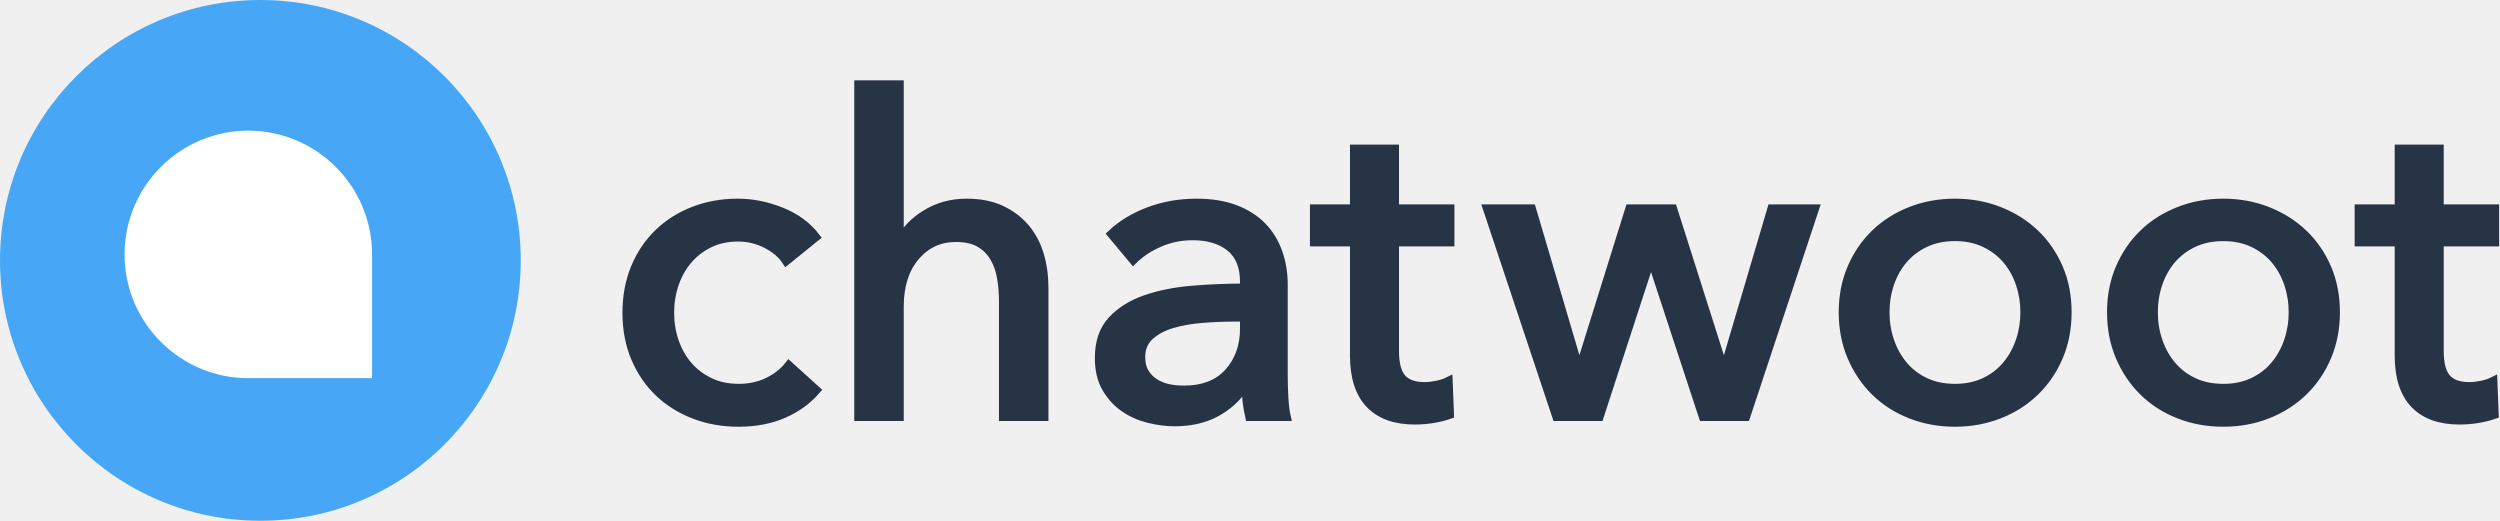
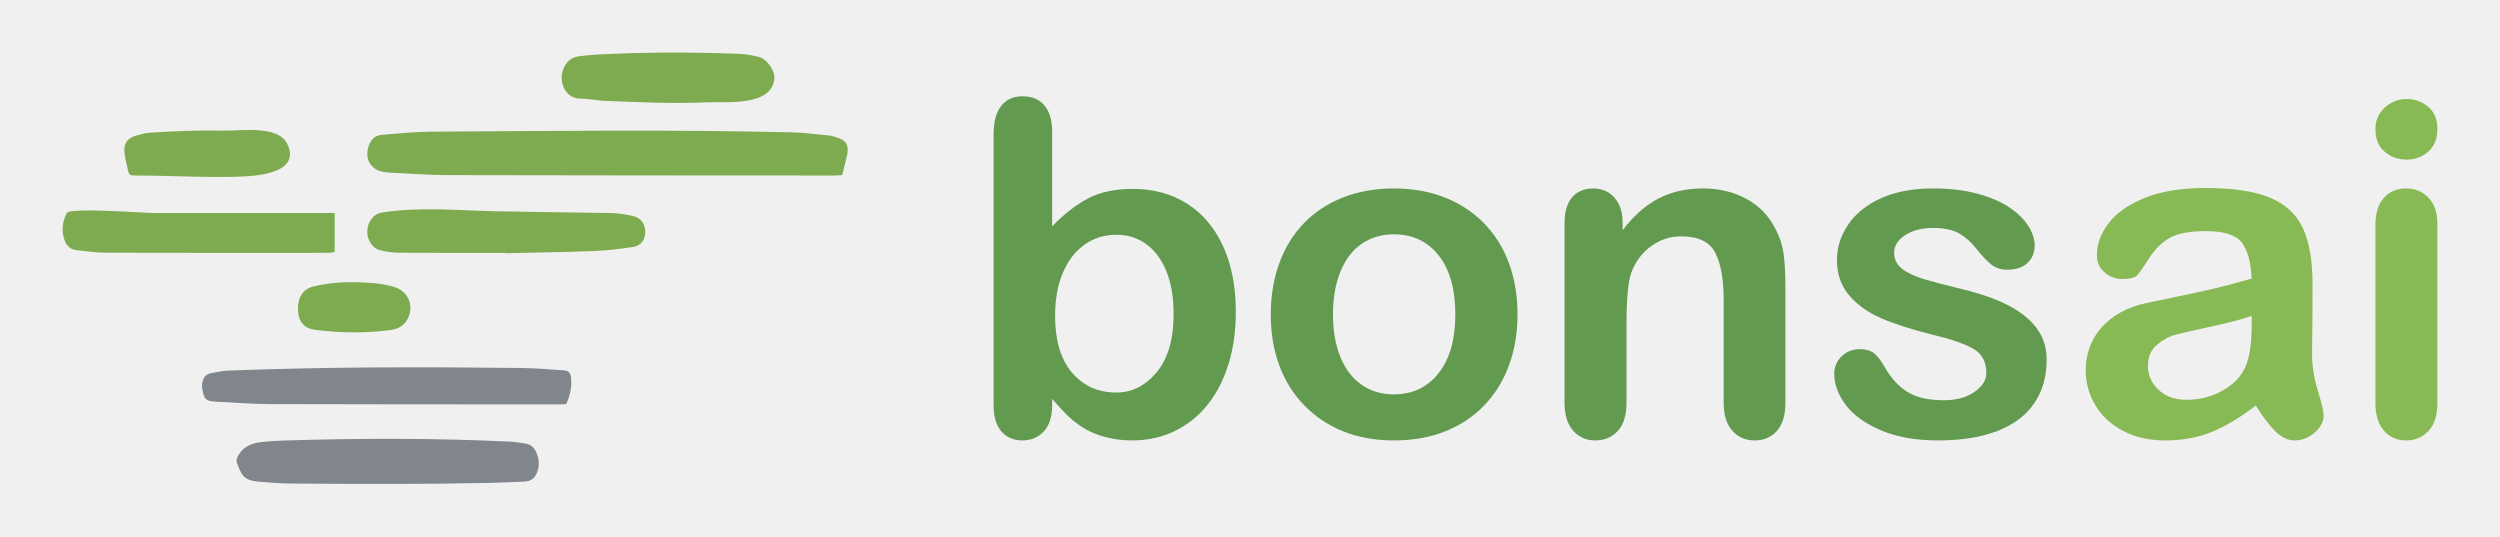
- <svg xmlns="http://www.w3.org/2000/svg" width="2458px" height="512px" viewBox="0 0 2458 512" version="1.1">
-   <g id="Logo" stroke="none" stroke-width="1" fill="none" fill-rule="evenodd">
-     <g id="on_white" fill-rule="nonzero">
-       <g id="woot-log">
-         <circle id="Oval" fill="#47A7F6" cx="256" cy="256" r="256" />
-         <path d="M362.808,368.808 L244.123,368.808 C178.699,368.808 125.457,315.562 125.457,250.122 C125.457,184.703 178.699,131.457 244.124,131.457 C309.565,131.457 362.808,184.703 362.808,250.122 L362.808,368.808 Z" id="Fill-1" stroke="#FFFFFF" stroke-width="6" fill="#FFFFFF" />
-       </g>
-       <path d="M772.982,256.848 C768.658,250.217 762.171,244.667 753.522,240.198 C744.872,235.73 735.647,233.495 725.844,233.495 C715.177,233.495 705.735,235.513 697.518,239.55 C689.302,243.586 682.31,248.992 676.544,255.767 C670.778,262.542 666.381,270.398 663.354,279.336 C660.327,288.273 658.813,297.643 658.813,307.446 C658.813,317.248 660.327,326.618 663.354,335.555 C666.381,344.493 670.778,352.349 676.544,359.124 C682.31,365.899 689.374,371.305 697.735,375.341 C706.095,379.378 715.609,381.396 726.277,381.396 C736.656,381.396 746.098,379.378 754.603,375.341 C763.108,371.305 770.099,365.827 775.577,358.908 L802.822,383.558 C794.173,393.649 783.361,401.505 770.387,407.127 C757.414,412.749 742.71,415.56 726.277,415.56 C710.42,415.56 695.789,412.965 682.382,407.776 C668.976,402.586 657.372,395.307 647.569,385.937 C637.767,376.567 630.055,365.251 624.433,351.989 C618.811,338.727 616,323.879 616,307.446 C616,291.3 618.739,276.597 624.217,263.335 C629.695,250.073 637.335,238.685 647.137,229.171 C656.939,219.657 668.544,212.305 681.95,207.115 C695.356,201.926 709.843,199.331 725.412,199.331 C739.827,199.331 754.17,202.214 768.441,207.98 C782.713,213.746 794.028,222.107 802.389,233.063 L772.982,256.848 Z M885.421,236.09 C890.322,225.999 898.683,217.35 910.504,210.143 C922.324,202.935 935.586,199.331 950.29,199.331 C963.552,199.331 974.94,201.565 984.454,206.034 C993.968,210.503 1001.896,216.485 1008.239,223.981 C1014.582,231.477 1019.267,240.27 1022.294,250.361 C1025.321,260.452 1026.835,271.263 1026.835,282.795 L1026.835,409.938 L986.184,409.938 L986.184,296.634 C986.184,288.273 985.535,280.345 984.238,272.849 C982.94,265.353 980.562,258.722 977.102,252.956 C973.643,247.19 968.958,242.577 963.047,239.117 C957.137,235.658 949.425,233.928 939.911,233.928 C923.766,233.928 910.504,240.054 900.125,252.307 C889.746,264.56 884.556,280.921 884.556,301.391 L884.556,409.938 L843.905,409.938 L843.905,83 L884.556,83 L884.556,236.09 L885.421,236.09 Z M1223.171,277.174 C1223.171,261.893 1218.558,250.577 1209.332,243.226 C1200.106,235.874 1187.853,232.198 1172.573,232.198 C1161.041,232.198 1150.157,234.432 1139.923,238.901 C1129.688,243.37 1121.111,249.064 1114.191,255.983 L1092.568,230.036 C1102.659,220.522 1114.984,213.026 1129.544,207.548 C1144.103,202.07 1159.743,199.331 1176.465,199.331 C1191.169,199.331 1203.926,201.421 1214.738,205.602 C1225.549,209.782 1234.415,215.476 1241.334,222.684 C1248.253,229.892 1253.443,238.396 1256.902,248.199 C1260.362,258.001 1262.092,268.524 1262.092,279.768 L1262.092,369.287 C1262.092,376.206 1262.308,383.486 1262.741,391.126 C1263.173,398.766 1263.966,405.037 1265.119,409.938 L1228.36,409.938 C1226.054,400.136 1224.9,390.333 1224.9,380.531 L1223.603,380.531 C1216.107,391.487 1206.665,399.991 1195.277,406.046 C1183.889,412.1 1170.411,415.128 1154.842,415.128 C1146.77,415.128 1138.337,414.046 1129.544,411.884 C1120.75,409.722 1112.75,406.19 1105.542,401.289 C1098.334,396.388 1092.352,389.901 1087.595,381.828 C1082.838,373.756 1080.46,363.809 1080.46,351.989 C1080.46,336.42 1084.64,324.095 1093.001,315.014 C1101.362,305.932 1112.317,299.013 1125.868,294.256 C1139.418,289.499 1154.698,286.399 1171.708,284.958 C1188.718,283.516 1205.872,282.795 1223.171,282.795 L1223.171,277.174 Z M1213.224,312.203 C1203.133,312.203 1192.682,312.635 1181.871,313.5 C1171.059,314.365 1161.257,316.095 1152.464,318.689 C1143.67,321.284 1136.391,325.176 1130.625,330.366 C1124.859,335.555 1121.976,342.475 1121.976,351.124 C1121.976,357.178 1123.201,362.224 1125.651,366.26 C1128.102,370.296 1131.345,373.612 1135.382,376.206 C1139.418,378.801 1143.887,380.603 1148.788,381.612 C1153.689,382.621 1158.734,383.126 1163.924,383.126 C1182.952,383.126 1197.584,377.432 1207.818,366.044 C1218.053,354.655 1223.171,340.312 1223.171,323.014 L1223.171,312.203 L1213.224,312.203 Z M1425.993,238.252 L1371.504,238.252 L1371.504,345.069 C1371.504,357.467 1373.81,366.332 1378.423,371.666 C1383.036,376.999 1390.388,379.666 1400.478,379.666 C1404.226,379.666 1408.263,379.234 1412.587,378.369 C1416.912,377.504 1420.804,376.206 1424.264,374.477 L1425.561,407.776 C1420.66,409.506 1415.254,410.875 1409.344,411.884 C1403.433,412.893 1397.307,413.398 1390.964,413.398 C1371.648,413.398 1356.872,408.064 1346.637,397.397 C1336.402,386.729 1331.285,370.729 1331.285,349.394 L1331.285,238.252 L1291.931,238.252 L1291.931,204.953 L1331.285,204.953 L1331.285,146.139 L1371.504,146.139 L1371.504,204.953 L1425.993,204.953 L1425.993,238.252 Z M1506.078,204.953 L1552.351,361.503 L1553.216,361.503 L1602.083,204.953 L1644.897,204.953 L1694.629,361.503 L1695.494,361.503 L1741.767,204.953 L1784.581,204.953 L1716.685,409.938 L1674.304,409.938 L1623.706,255.983 L1622.841,255.983 L1572.676,409.938 L1530.295,409.938 L1461.967,204.953 L1506.078,204.953 Z M2032.811,307.013 C2032.811,322.87 2030,337.429 2024.378,350.691 C2018.756,363.953 2010.972,375.413 2001.026,385.072 C1991.079,394.73 1979.331,402.226 1965.78,407.56 C1952.23,412.893 1937.671,415.56 1922.102,415.56 C1906.534,415.56 1891.974,412.893 1878.424,407.56 C1864.873,402.226 1853.197,394.73 1843.395,385.072 C1833.592,375.413 1825.88,363.953 1820.258,350.691 C1814.636,337.429 1811.825,322.87 1811.825,307.013 C1811.825,291.156 1814.636,276.669 1820.258,263.551 C1825.88,250.433 1833.592,239.117 1843.395,229.603 C1853.197,220.089 1864.873,212.665 1878.424,207.332 C1891.974,201.998 1906.534,199.331 1922.102,199.331 C1937.671,199.331 1952.23,201.998 1965.78,207.332 C1979.331,212.665 1991.079,220.089 2001.026,229.603 C2010.972,239.117 2018.756,250.433 2024.378,263.551 C2030,276.669 2032.811,291.156 2032.811,307.013 Z M1990.43,307.013 C1990.43,297.211 1988.917,287.841 1985.89,278.903 C1982.862,269.966 1978.466,262.11 1972.7,255.334 C1966.934,248.559 1959.798,243.154 1951.293,239.117 C1942.788,235.081 1933.058,233.063 1922.102,233.063 C1911.146,233.063 1901.416,235.081 1892.911,239.117 C1884.406,243.154 1877.271,248.559 1871.505,255.334 C1865.738,262.11 1861.342,269.966 1858.315,278.903 C1855.287,287.841 1853.774,297.211 1853.774,307.013 C1853.774,316.816 1855.287,326.185 1858.315,335.123 C1861.342,344.06 1865.738,351.989 1871.505,358.908 C1877.271,365.827 1884.406,371.305 1892.911,375.341 C1901.416,379.378 1911.146,381.396 1922.102,381.396 C1933.058,381.396 1942.788,379.378 1951.293,375.341 C1959.798,371.305 1966.934,365.827 1972.7,358.908 C1978.466,351.989 1982.862,344.06 1985.89,335.123 C1988.917,326.185 1990.43,316.816 1990.43,307.013 Z M2296.611,307.013 C2296.611,322.87 2293.8,337.429 2288.178,350.691 C2282.556,363.953 2274.771,375.413 2264.825,385.072 C2254.878,394.73 2243.13,402.226 2229.58,407.56 C2216.029,412.893 2201.47,415.56 2185.901,415.56 C2170.333,415.56 2155.774,412.893 2142.223,407.56 C2128.673,402.226 2116.996,394.73 2107.194,385.072 C2097.392,375.413 2089.68,363.953 2084.058,350.691 C2078.436,337.429 2075.625,322.87 2075.625,307.013 C2075.625,291.156 2078.436,276.669 2084.058,263.551 C2089.68,250.433 2097.392,239.117 2107.194,229.603 C2116.996,220.089 2128.673,212.665 2142.223,207.332 C2155.774,201.998 2170.333,199.331 2185.901,199.331 C2201.47,199.331 2216.029,201.998 2229.58,207.332 C2243.13,212.665 2254.878,220.089 2264.825,229.603 C2274.771,239.117 2282.556,250.433 2288.178,263.551 C2293.8,276.669 2296.611,291.156 2296.611,307.013 Z M2254.23,307.013 C2254.23,297.211 2252.716,287.841 2249.689,278.903 C2246.662,269.966 2242.265,262.11 2236.499,255.334 C2230.733,248.559 2223.597,243.154 2215.092,239.117 C2206.587,235.081 2196.857,233.063 2185.901,233.063 C2174.946,233.063 2165.215,235.081 2156.71,239.117 C2148.205,243.154 2141.07,248.559 2135.304,255.334 C2129.538,262.11 2125.141,269.966 2122.114,278.903 C2119.087,287.841 2117.573,297.211 2117.573,307.013 C2117.573,316.816 2119.087,326.185 2122.114,335.123 C2125.141,344.06 2129.538,351.989 2135.304,358.908 C2141.07,365.827 2148.205,371.305 2156.71,375.341 C2165.215,379.378 2174.946,381.396 2185.901,381.396 C2196.857,381.396 2206.587,379.378 2215.092,375.341 C2223.597,371.305 2230.733,365.827 2236.499,358.908 C2242.265,351.989 2246.662,344.06 2249.689,335.123 C2252.716,326.185 2254.23,316.816 2254.23,307.013 Z M2453.16,238.252 L2398.671,238.252 L2398.671,345.069 C2398.671,357.467 2400.977,366.332 2405.59,371.666 C2410.203,376.999 2417.554,379.666 2427.645,379.666 C2431.393,379.666 2435.429,379.234 2439.754,378.369 C2444.079,377.504 2447.971,376.206 2451.43,374.477 L2452.728,407.776 C2447.827,409.506 2442.421,410.875 2436.511,411.884 C2430.6,412.893 2424.474,413.398 2418.131,413.398 C2398.815,413.398 2384.039,408.064 2373.804,397.397 C2363.569,386.729 2358.452,370.729 2358.452,349.394 L2358.452,238.252 L2319.098,238.252 L2319.098,204.953 L2358.452,204.953 L2358.452,146.139 L2398.671,146.139 L2398.671,204.953 L2453.16,204.953 L2453.16,238.252 Z" id="chatwoot" stroke="#273445" stroke-width="8" fill="#273444" />
-     </g>
-   </g>
+ <svg xmlns="http://www.w3.org/2000/svg" version="1.1" id="Layer_1" x="0px" y="0px" viewBox="0 0 1437.46 308.467" style="enable-background:new 0 0 1437.46 308.467;" xml:space="preserve">
+   <style type="text/css">
+ 	.st0{fill:#7EAB50;}
+ 	.st1{fill:#80868C;}
+ 	.st2{fill:#629A50;}
+ 	.st3{fill:#87B955;}
+ </style>
+   <path class="st0" d="M484.222,100.687c-1.713,0.093-3.109,0.236-4.505,0.235  c-74.019-0.045-148.038-0.039-222.057-0.224c-11.373-0.028-22.745-0.925-34.114-1.471  c-1.552-0.074-3.136-0.279-4.626-0.703c-5.034-1.433-8.162-5.712-7.681-10.887  c0.417-4.483,2.389-9.675,8.515-10.14c9.209-0.698,18.426-1.72,27.646-1.777  c68.964-0.429,139.031-1.297,208.379,0.392c7.094,0.173,14.167,1.186,21.249,1.818  c0.283,0.025,0.57,0.059,0.843,0.133c7.784,2.085,11.208,3.654,8.764,13.002  C485.845,94.081,485.117,97.111,484.222,100.687z" />
+   <path class="st1" d="M325.62,232.326c-1.422,0.069-2.814,0.196-4.207,0.196  c-55.384-0.026-110.769,0.015-166.153-0.166c-10.66-0.035-21.317-0.933-31.974-1.459  c-2.674-0.132-5.318-0.7-6.155-3.645c-1.014-3.57-1.731-7.322,0.618-10.674  c0.654-0.933,2.011-1.667,3.165-1.901c3.476-0.706,6.998-1.46,10.526-1.598  c56.042-2.191,112.187-2.129,168.26-1.5c7.821,0.088,15.638,0.781,23.451,1.286  c4.064,0.262,4.951,1.152,5.27,5.167C328.812,222.947,327.664,227.587,325.62,232.326z" />
+   <path class="st1" d="M228.166,278.235c-20.198,0.045-40.396-0.07-60.613-0.208  c-6.393-0.044-12.798-0.514-19.169-1.101c-8.254-0.761-9.573-3.826-12.258-11.028  c-0.433-1.162,0.31-3.069,1.05-4.31c3.051-5.114,8.073-6.949,13.657-7.478  c4.53-0.429,9.082-0.729,13.63-0.863c43.252-1.273,86.5-1.396,129.732,0.736  c2.404,0.118,4.782,0.675,7.183,0.926c4.494,0.471,6.599,3.305,7.757,7.352  c0.898,3.139,0.852,6.121-0.258,9.194c-1.261,3.49-3.6,5.317-7.311,5.45  c-6.541,0.234-13.079,0.594-19.622,0.735C264.011,278.029,246.089,278.195,228.166,278.235z" />
+   <path class="st0" d="M290.898,145.384c-20.501,0-41.003,0.071-61.503-0.066  c-3.657-0.025-7.372-0.644-10.946-1.476c-4.307-1.003-7.406-5.978-7.281-10.877  c0.133-5.202,3.535-9.945,8.111-10.691c21.792-3.553,44.053-1.223,65.986-0.796  c22.238,0.433,44.481,0.661,66.72,1.034c3.951,0.066,7.924,0.867,11.821,1.653  c4.428,0.893,7.133,4.428,7.213,8.835c0.083,4.552-2.263,8.254-6.868,8.976  c-7.563,1.186-15.221,2.061-22.867,2.36c-16.784,0.657-33.585,0.872-50.379,1.267  C290.901,145.53,290.9,145.457,290.898,145.384z" />
+   <path class="st0" d="M38.38,122.49c1.694-3.334,44.651,0,50.097,0c34.65,0,69.301,0,103.951,0  c0,7.529,0,14.84,0,22.485c-1.145,0.144-2.22,0.397-3.295,0.398  c-42.853,0.017-85.707,0.067-128.56-0.06c-5.518-0.016-11.037-0.93-16.549-1.5  c-3.662-0.379-5.819-2.518-6.986-5.976C35.248,132.531,35.822,127.524,38.38,122.49z" />
+   <path class="st0" d="M379.515,30.261c15.29-0.144,30.569,0.116,45.974,0.713  c3.516,0.136,7.049,0.873,10.491,1.683c5.767,1.357,9.676,8.845,9.303,12.527  c-1.648,16.287-27.727,13.139-38.975,13.654c-19.431,0.89-38.761-0.105-58.155-0.818  c-4.826-0.178-9.632-1.318-14.445-1.305c-8.626,0.023-12.062-9.291-10.349-15.309  c1.394-4.895,4.208-8.39,9.585-9.054c3.244-0.401,6.502-0.757,9.765-0.933  C355.032,30.75,367.277,30.376,379.515,30.261z" />
+   <path class="st0" d="M113.19,101.618c-11.55-0.231-23.12-0.674-34.585-0.692  c-4.375-0.007-4.402-0.034-5.305-4.257c-0.652-3.05-1.505-6.095-1.758-9.184  c-0.418-5.119,1.709-8.04,6.631-9.494c2.584-0.763,5.251-1.498,7.92-1.682  c14.24-0.982,28.522-1.447,42.796-1.216c9.784,0.159,30.933-3.138,36.183,7.454  c8.037,16.219-15.118,18.537-25.727,18.956C130.674,101.847,121.938,101.793,113.19,101.618z" />
+   <path class="st0" d="M203.83,191.114c-7.401,0.009-14.784-0.487-22.547-1.44  c-6.331-0.778-9.558-4.546-9.917-10.835c-0.428-7.498,2.664-12.635,8.846-14.144  c11.461-2.798,23.12-2.831,34.78-1.863c3.934,0.327,7.909,1.035,11.69,2.162  c8.692,2.59,11.952,12.05,6.942,19.629c-2.203,3.332-5.691,4.732-9.42,5.195  C217.205,190.685,210.511,191.105,203.83,191.114z" />
+   <path class="st2" d="M604.974,75.719v54.43c6.7-6.962,13.531-12.291,20.493-15.99  c6.962-3.698,15.576-5.547,25.845-5.547c11.835,0,22.212,2.806,31.131,8.419  c8.919,5.613,15.837,13.749,20.754,24.409c4.917,10.66,7.375,23.299,7.375,37.919  c0,10.79-1.371,20.689-4.112,29.695c-2.741,9.006-6.722,16.816-11.943,23.43  s-11.552,11.726-18.992,15.337c-7.44,3.611-15.642,5.417-24.605,5.417  c-5.482,0-10.638-0.653-15.468-1.958c-4.83-1.305-8.941-3.024-12.335-5.156  c-3.394-2.132-6.287-4.329-8.68-6.592c-2.393-2.263-5.547-5.656-9.463-10.181v3.524  c0,6.7-1.61,11.769-4.83,15.207c-3.22,3.437-7.31,5.156-12.27,5.156  c-5.047,0-9.072-1.719-12.074-5.156c-3.002-3.437-4.503-8.506-4.503-15.207V77.285  c0-7.223,1.458-12.683,4.373-16.381c2.915-3.698,6.983-5.547,12.204-5.547  c5.482,0,9.703,1.762,12.661,5.286C603.495,64.167,604.974,69.193,604.974,75.719z M606.671,181.578  c0,14.184,3.241,25.083,9.724,32.697c6.483,7.614,14.989,11.421,25.518,11.421  c8.963,0,16.686-3.894,23.169-11.682s9.724-18.948,9.724-33.481c0-9.398-1.349-17.491-4.046-24.278  c-2.698-6.787-6.526-12.03-11.487-15.729c-4.96-3.698-10.747-5.547-17.36-5.547  c-6.788,0-12.835,1.849-18.143,5.547c-5.308,3.698-9.485,9.05-12.531,16.055  C608.194,163.587,606.671,171.919,606.671,181.578z" />
+   <path class="st2" d="M872.558,180.795c0,10.616-1.653,20.406-4.96,29.369  c-3.307,8.963-8.093,16.664-14.358,23.104c-6.265,6.439-13.749,11.378-22.451,14.815  s-18.492,5.156-29.369,5.156c-10.79,0-20.493-1.74-29.108-5.221  c-8.615-3.481-16.077-8.463-22.386-14.946s-11.095-14.141-14.358-22.973  c-3.263-8.832-4.895-18.6-4.895-29.304c0-10.79,1.653-20.667,4.96-29.63  c3.307-8.963,8.049-16.621,14.228-22.973c6.178-6.352,13.662-11.247,22.451-14.684  c8.789-3.437,18.492-5.156,29.108-5.156c10.79,0,20.58,1.74,29.369,5.221  c8.789,3.481,16.316,8.441,22.581,14.88c6.265,6.439,11.03,14.097,14.293,22.973  C870.926,160.302,872.558,170.091,872.558,180.795z M836.793,180.795c0-14.532-3.198-25.845-9.594-33.937  c-6.396-8.093-14.989-12.139-25.779-12.139c-6.962,0-13.096,1.806-18.405,5.417  c-5.308,3.611-9.398,8.941-12.27,15.99c-2.872,7.049-4.307,15.272-4.307,24.67  c0,9.311,1.414,17.447,4.242,24.409c2.828,6.962,6.875,12.291,12.139,15.99  c5.265,3.698,11.465,5.547,18.6,5.547c10.79,0,19.383-4.068,25.779-12.204  C833.595,206.4,836.793,195.153,836.793,180.795z" />
+   <path class="st2" d="M932.992,128.061v4.307c6.265-8.267,13.118-14.336,20.558-18.209  c7.44-3.872,15.99-5.809,25.649-5.809c9.398,0,17.795,2.045,25.192,6.135  s12.922,9.877,16.577,17.36c2.349,4.351,3.872,9.05,4.569,14.097s1.044,11.487,1.044,19.318v66.309  c0,7.136-1.632,12.531-4.895,16.186c-3.263,3.655-7.505,5.482-12.726,5.482  c-5.308,0-9.616-1.871-12.922-5.613s-4.96-9.093-4.96-16.055v-59.391  c0-11.748-1.632-20.732-4.895-26.954c-3.263-6.222-9.768-9.333-19.514-9.333  c-6.352,0-12.139,1.893-17.36,5.678s-9.05,8.985-11.487,15.598  c-1.74,5.308-2.611,15.228-2.611,29.761v44.641c0,7.223-1.675,12.64-5.025,16.251  c-3.35,3.611-7.679,5.417-12.988,5.417c-5.134,0-9.355-1.871-12.661-5.613  c-3.307-3.742-4.96-9.093-4.96-16.055V128.583c0-6.787,1.479-11.856,4.438-15.207  c2.959-3.35,7.005-5.025,12.139-5.025c3.133,0,5.961,0.74,8.484,2.219  c2.524,1.479,4.547,3.698,6.07,6.657S932.992,123.797,932.992,128.061z" />
+   <path class="st2" d="M1176.82,206.639c0,9.833-2.393,18.252-7.179,25.257  c-4.786,7.005-11.856,12.313-21.211,15.925c-9.355,3.611-20.732,5.417-34.133,5.417  c-12.792,0-23.756-1.958-32.893-5.874s-15.881-8.811-20.232-14.684  c-4.351-5.874-6.526-11.769-6.526-17.687c0-3.916,1.392-7.266,4.177-10.051  c2.785-2.785,6.309-4.177,10.573-4.177c3.742,0,6.614,0.914,8.615,2.741  c2.001,1.827,3.916,4.394,5.743,7.701c3.655,6.352,8.028,11.095,13.118,14.228  s12.03,4.699,20.819,4.699c7.136,0,12.988-1.588,17.556-4.764c4.569-3.176,6.853-6.809,6.853-10.899  c0-6.265-2.371-10.834-7.114-13.706c-4.743-2.872-12.552-5.613-23.43-8.223  c-12.27-3.046-22.255-6.244-29.956-9.594s-13.858-7.766-18.47-13.249  c-4.612-5.482-6.918-12.226-6.918-20.232c0-7.136,2.132-13.88,6.396-20.232  c4.264-6.352,10.551-11.421,18.861-15.207s18.339-5.678,30.087-5.678c9.224,0,17.513,0.957,24.866,2.872  s13.488,4.481,18.405,7.701c4.917,3.22,8.658,6.787,11.225,10.703  c2.567,3.916,3.851,7.745,3.851,11.487c0,4.09-1.37,7.44-4.112,10.051  c-2.741,2.611-6.635,3.916-11.682,3.916c-3.655,0-6.766-1.044-9.333-3.133  c-2.567-2.088-5.504-5.221-8.811-9.398c-2.698-3.481-5.874-6.265-9.529-8.354  c-3.655-2.088-8.615-3.133-14.88-3.133c-6.439,0-11.791,1.371-16.055,4.112  c-4.264,2.741-6.396,6.157-6.396,10.247c0,3.742,1.566,6.809,4.699,9.202  c3.133,2.393,7.353,4.373,12.661,5.939c5.308,1.566,12.618,3.481,21.929,5.743  c11.051,2.698,20.08,5.917,27.085,9.659c7.005,3.742,12.313,8.158,15.924,13.249  S1176.82,200.113,1176.82,206.639z" />
+   <path class="st3" d="M1297.037,233.137c-8.615,6.7-16.947,11.726-24.996,15.076  c-8.049,3.35-17.078,5.025-27.085,5.025c-9.137,0-17.164-1.806-24.083-5.417  c-6.918-3.611-12.248-8.506-15.99-14.684c-3.742-6.178-5.613-12.879-5.613-20.101  c0-9.746,3.089-18.056,9.267-24.931s14.663-11.487,25.453-13.836  c2.262-0.522,7.875-1.697,16.838-3.524c8.963-1.827,16.642-3.503,23.038-5.025  c6.396-1.523,13.336-3.372,20.819-5.547c-0.435-9.398-2.328-16.294-5.678-20.689  c-3.35-4.394-10.29-6.592-20.819-6.592c-9.05,0-15.859,1.262-20.428,3.785  c-4.568,2.524-8.484,6.309-11.748,11.356s-5.569,8.376-6.918,9.985  c-1.349,1.61-4.242,2.415-8.68,2.415c-4.003,0-7.462-1.284-10.377-3.851  c-2.915-2.567-4.373-5.852-4.373-9.855c0-6.265,2.219-12.357,6.657-18.274s11.356-10.79,20.754-14.619  s21.102-5.743,35.112-5.743c15.663,0,27.977,1.849,36.94,5.547  c8.963,3.698,15.294,9.55,18.992,17.556c3.698,8.006,5.547,18.622,5.547,31.849  c0,8.354-0.022,15.446-0.065,21.276c-0.043,5.83-0.109,12.313-0.196,19.449  c0,6.7,1.109,13.684,3.328,20.95c2.219,7.266,3.328,11.943,3.328,14.032  c0,3.655-1.719,6.983-5.156,9.985c-3.437,3.002-7.331,4.503-11.682,4.503  c-3.655,0-7.266-1.719-10.834-5.156C1304.825,244.645,1301.04,239.663,1297.037,233.137z   M1294.687,181.578c-5.221,1.914-12.814,3.938-22.777,6.07c-9.964,2.132-16.86,3.698-20.689,4.699  c-3.829,1.001-7.484,2.959-10.964,5.874c-3.481,2.915-5.221,6.983-5.221,12.204  c0,5.395,2.045,9.985,6.135,13.771c4.09,3.785,9.442,5.678,16.055,5.678  c7.048,0,13.553-1.545,19.514-4.634c5.961-3.089,10.334-7.07,13.118-11.943  c3.22-5.395,4.83-14.271,4.83-26.628V181.578z" />
+   <path class="st3" d="M1383.839,91.774c-4.96,0-9.202-1.523-12.727-4.569s-5.287-7.353-5.287-12.922  c0-5.047,1.806-9.202,5.417-12.465s7.81-4.895,12.596-4.895c4.612,0,8.702,1.479,12.27,4.438  s5.352,7.266,5.352,12.922c0,5.482-1.74,9.768-5.221,12.857  C1392.758,90.229,1388.625,91.774,1383.839,91.774z M1401.46,128.583v102.987  c0,7.136-1.697,12.531-5.091,16.186c-3.394,3.655-7.701,5.482-12.922,5.482  c-5.221,0-9.463-1.871-12.727-5.613s-4.895-9.093-4.895-16.055V129.627  c0-7.049,1.632-12.357,4.895-15.924c3.263-3.568,7.505-5.352,12.727-5.352  c5.221,0,9.529,1.784,12.922,5.352C1399.763,117.271,1401.46,122.231,1401.46,128.583z" />
</svg>
